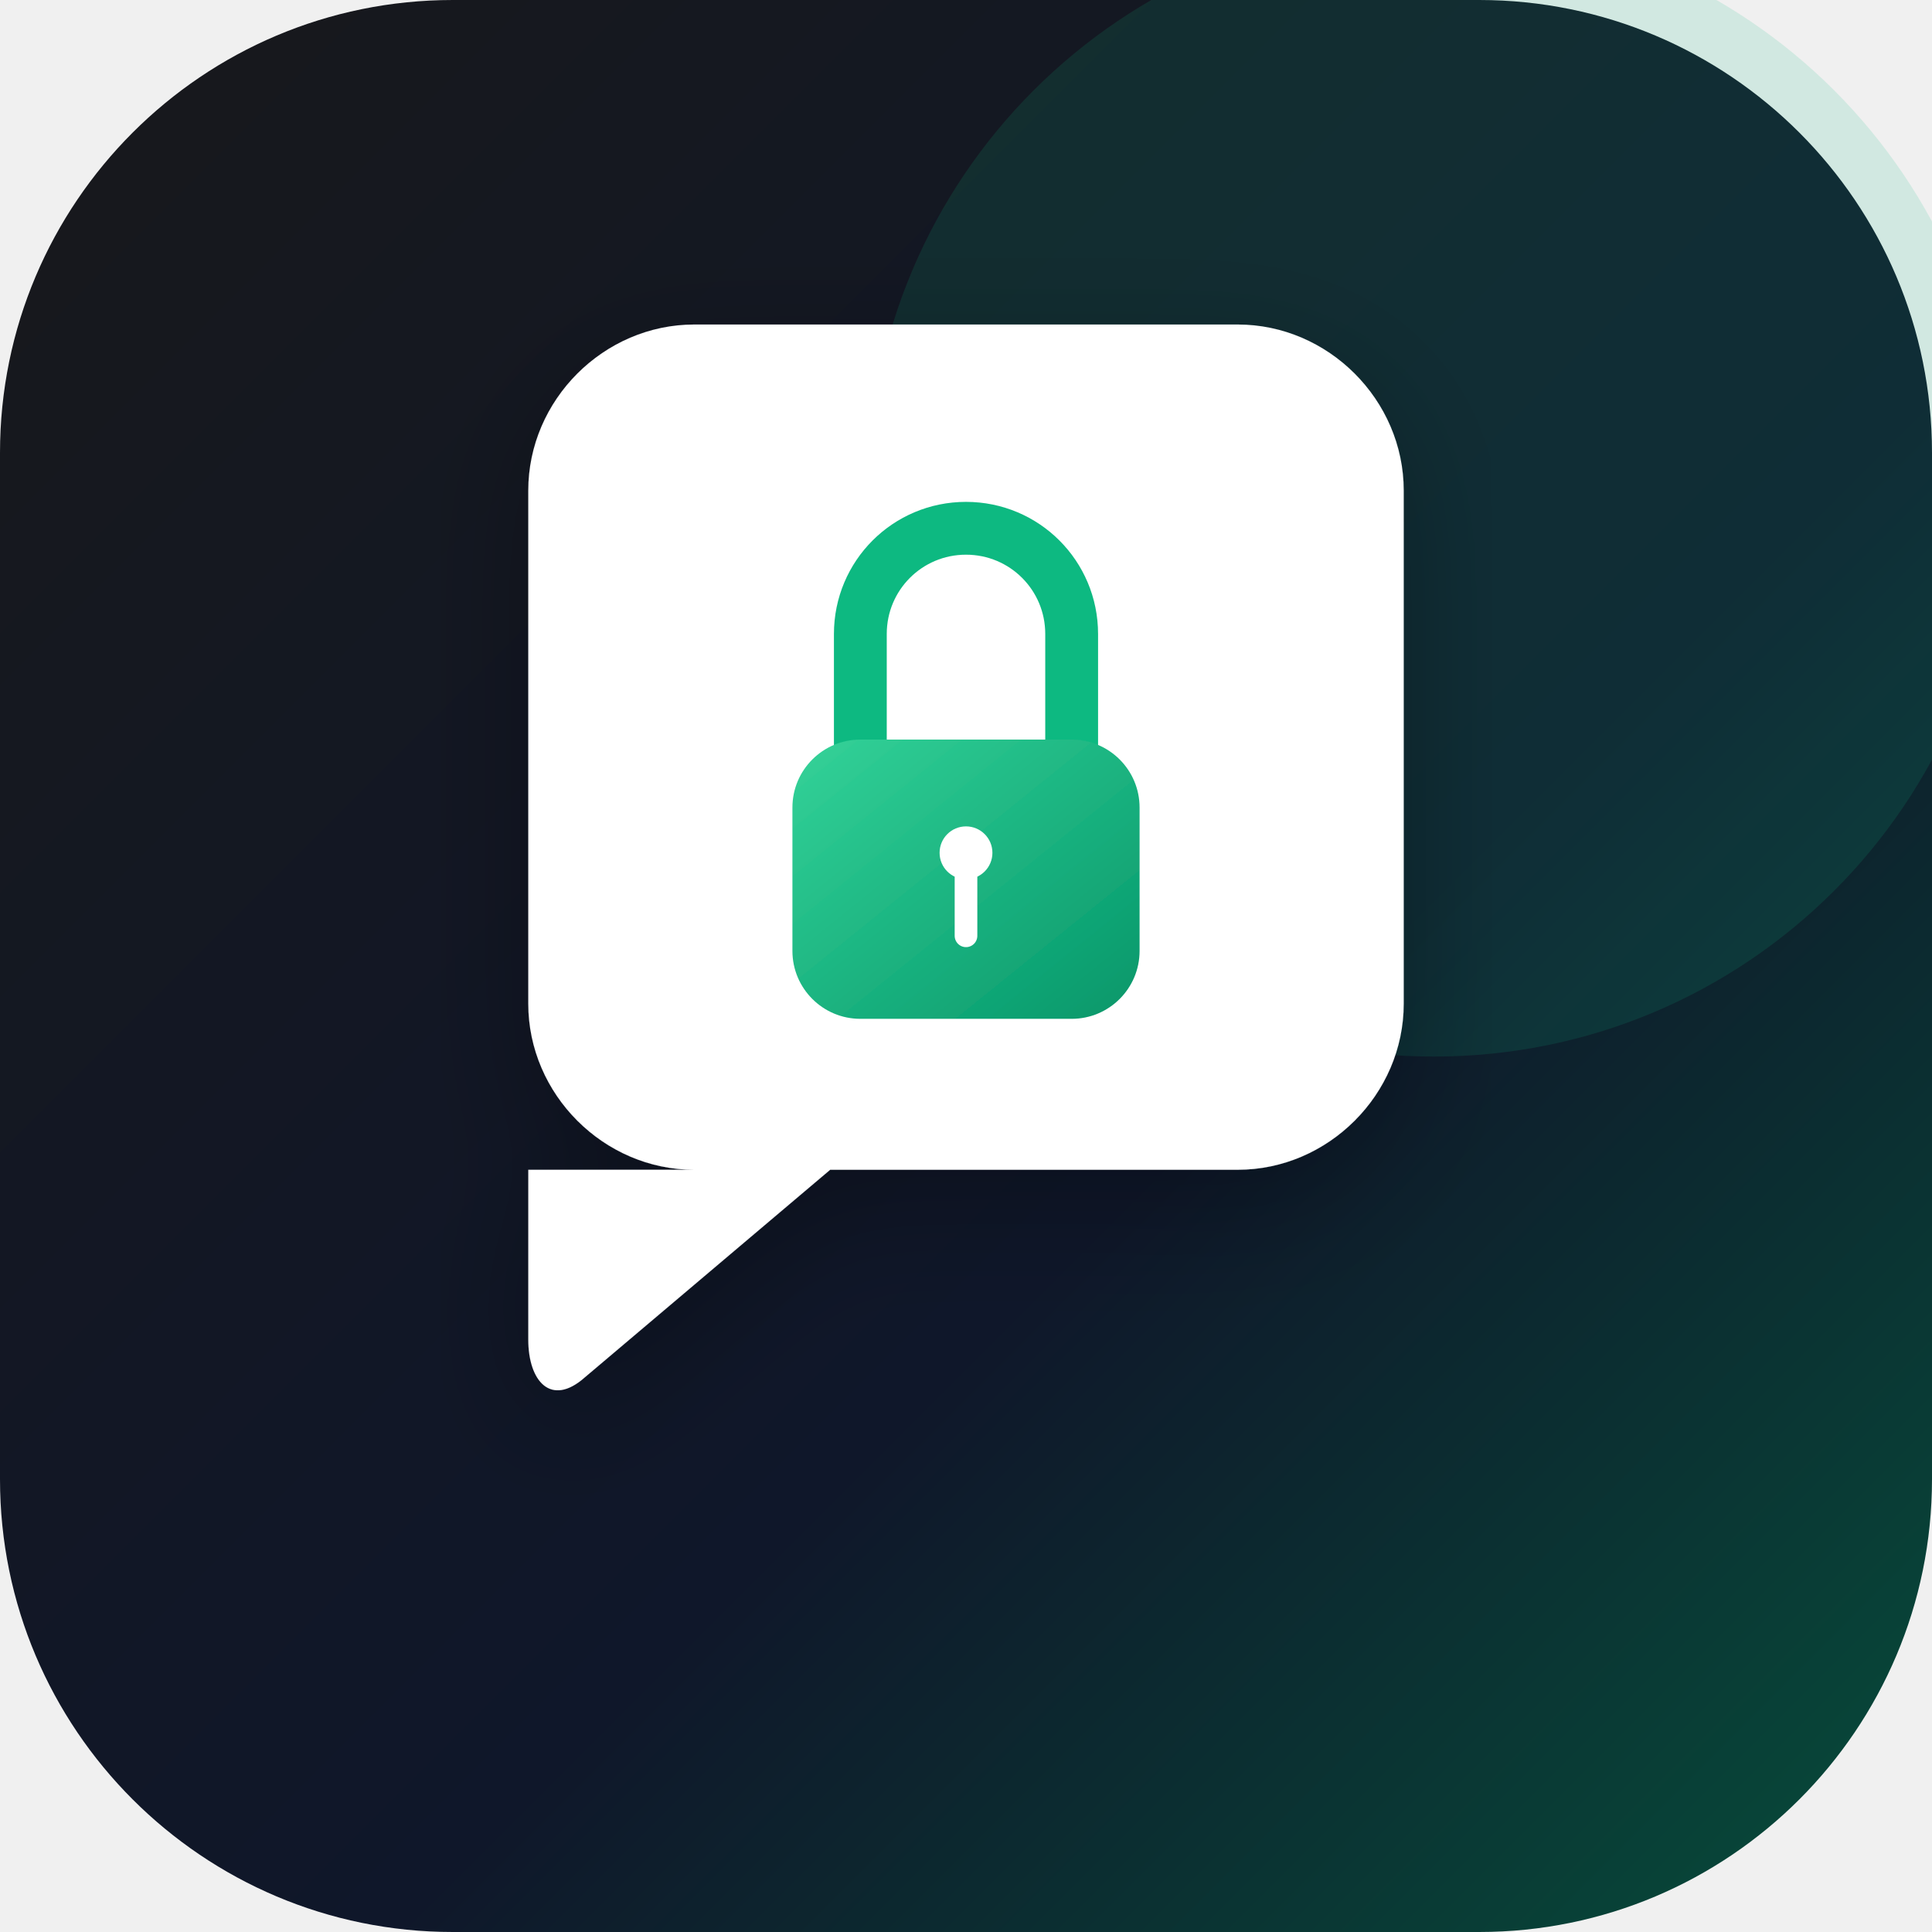
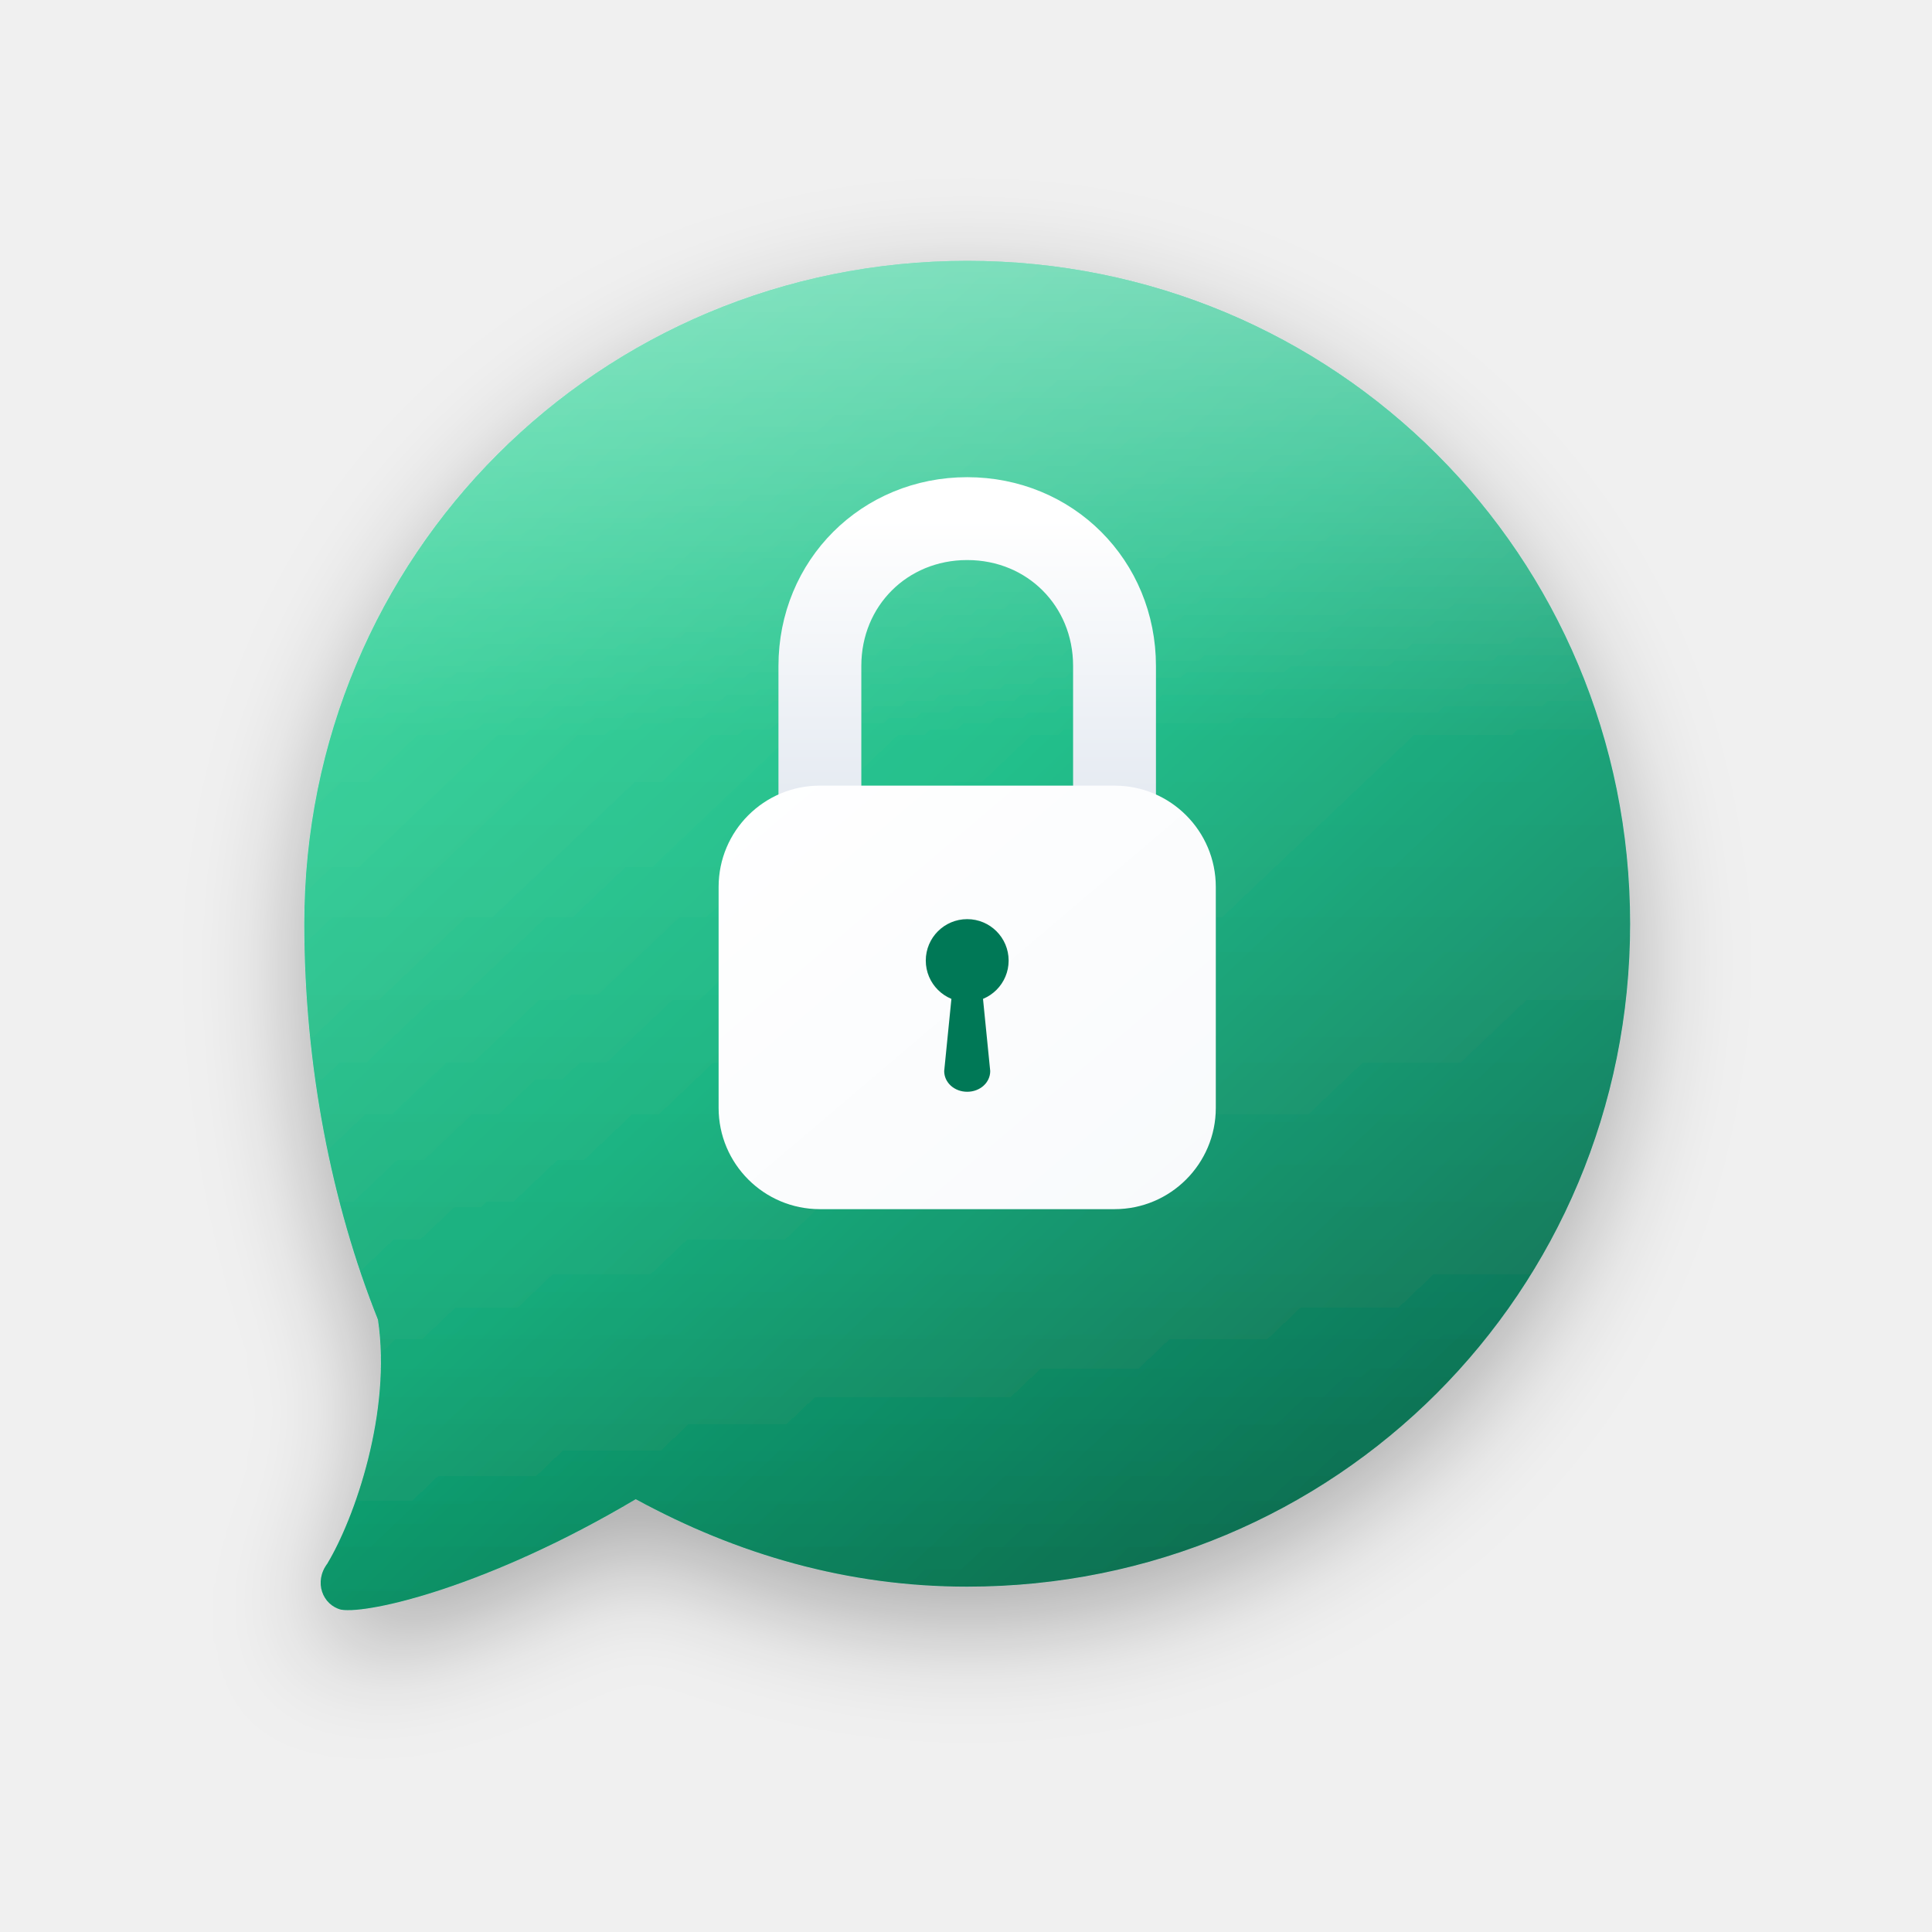
<svg xmlns="http://www.w3.org/2000/svg" viewBox="0 0 512 512" fill="none">
  <defs>
-     <linearGradient id="bgGrad" x1="0%" y1="0%" x2="100%" y2="100%">
-       <stop offset="0%" stop-color="#18181b" />
-       <stop offset="60%" stop-color="#0f172a" />
-       <stop offset="100%" stop-color="#064e3b" />
+     <linearGradient id="favBubbleGrad" x1="12%" y1="10%" x2="88%" y2="90%">
+       <stop offset="0%" stop-color="#34d399" />
+       <stop offset="45%" stop-color="#10b981" />
+       <stop offset="100%" stop-color="#047857" />
    </linearGradient>
-     <linearGradient id="lockGrad" x1="0%" y1="0%" x2="100%" y2="100%">
-       <stop offset="0%" stop-color="#34d399" />
-       <stop offset="100%" stop-color="#059669" />
+     <linearGradient id="favTopGloss" x1="50%" y1="0%" x2="50%" y2="100%">
+       <stop offset="0%" stop-color="#ffffff" stop-opacity="0.40" />
+       <stop offset="35%" stop-color="#ffffff" stop-opacity="0.08" />
+       <stop offset="100%" stop-color="#000000" stop-opacity="0.16" />
    </linearGradient>
-     <filter id="shadow" x="-10%" y="-10%" width="120%" height="120%">
-       <feDropShadow dx="0" dy="10" stdDeviation="16" flood-color="#000000" flood-opacity="0.28" />
+     <filter id="favDropShadow" x="-20%" y="-20%" width="140%" height="140%">
+       <feDropShadow dx="0" dy="8" stdDeviation="12" flood-color="#000000" flood-opacity="0.30" />
    </filter>
+     <linearGradient id="favShackle" x1="0%" y1="0%" x2="0%" y2="100%">
+       <stop offset="0%" stop-color="#ffffff" />
+       <stop offset="100%" stop-color="#e2e8f0" />
+     </linearGradient>
+     <linearGradient id="favLockBody" x1="0%" y1="0%" x2="100%" y2="100%">
+       <stop offset="0%" stop-color="#ffffff" />
+       <stop offset="100%" stop-color="#f8fafc" />
+     </linearGradient>
  </defs>
-   <rect width="512" height="512" rx="120" fill="url(#bgGrad)" />
-   <circle cx="380" cy="130" r="150" fill="#10b981" opacity="0.14" />
-   <g filter="url(#shadow)">
-     <path d="M140 130 C140 106 160 86 184 86 H328 C352 86 372 106 372 130 V266 C372 290 352 310 328 310 H220 L155 365 C146 373 140 366 140 355 V310 H184 C160 310 140 290 140 266 Z" fill="#ffffff" />
-     <path d="M228 200 V168 C228 152.5 240.5 140 256 140 C271.5 140 284 152.5 284 168 V200" stroke="#10b981" stroke-width="14" stroke-linecap="round" fill="none" />
-     <rect x="210" y="196" width="92" height="74" rx="18" fill="url(#lockGrad)" />
-     <circle cx="256" cy="226" r="7" fill="#ffffff" />
-     <path d="M256 232 V248" stroke="#ffffff" stroke-width="6" stroke-linecap="round" />
+   <g filter="url(#favDropShadow)" transform="matrix(1.22 0 0 1.22 -56 -48)">
+     <path d="       M 256 96       C 336 96, 400 160, 400 240       C 400 320, 336 384, 256 384       C 230 384, 206 377, 184 365       C 152 384, 126 390, 120 389       C 116 388, 114 383, 117 379       C 123 369, 131 346, 128 326       C 118 301, 112 271, 112 240       C 112 160, 176 96, 256 96       Z" fill="url(#favBubbleGrad)" />
+     <path d="       M 256 96       C 336 96, 400 160, 400 240       C 400 320, 336 384, 256 384       C 230 384, 206 377, 184 365       C 152 384, 126 390, 120 389       C 116 388, 114 383, 117 379       C 123 369, 131 346, 128 326       C 118 301, 112 271, 112 240       C 112 160, 176 96, 256 96       Z" fill="url(#favTopGloss)" />
+     <path d="       M 224 220       V 184       C 224 166, 238 152, 256 152       C 274 152, 288 166, 288 184       V 220" stroke="url(#favShackle)" stroke-width="18" stroke-linecap="round" fill="none" />
+     <rect x="202" y="210" width="108" height="92" rx="22" fill="url(#favLockBody)" />
+     <circle cx="256" cy="248" r="9" fill="#047857" />
+     <path d="M 253 252 L 259 252 L 261 272 C 261 274.5, 258.8 276.5, 256 276.5 C 253.2 276.5, 251 274.5, 251 272 Z" fill="#047857" />
  </g>
</svg>
